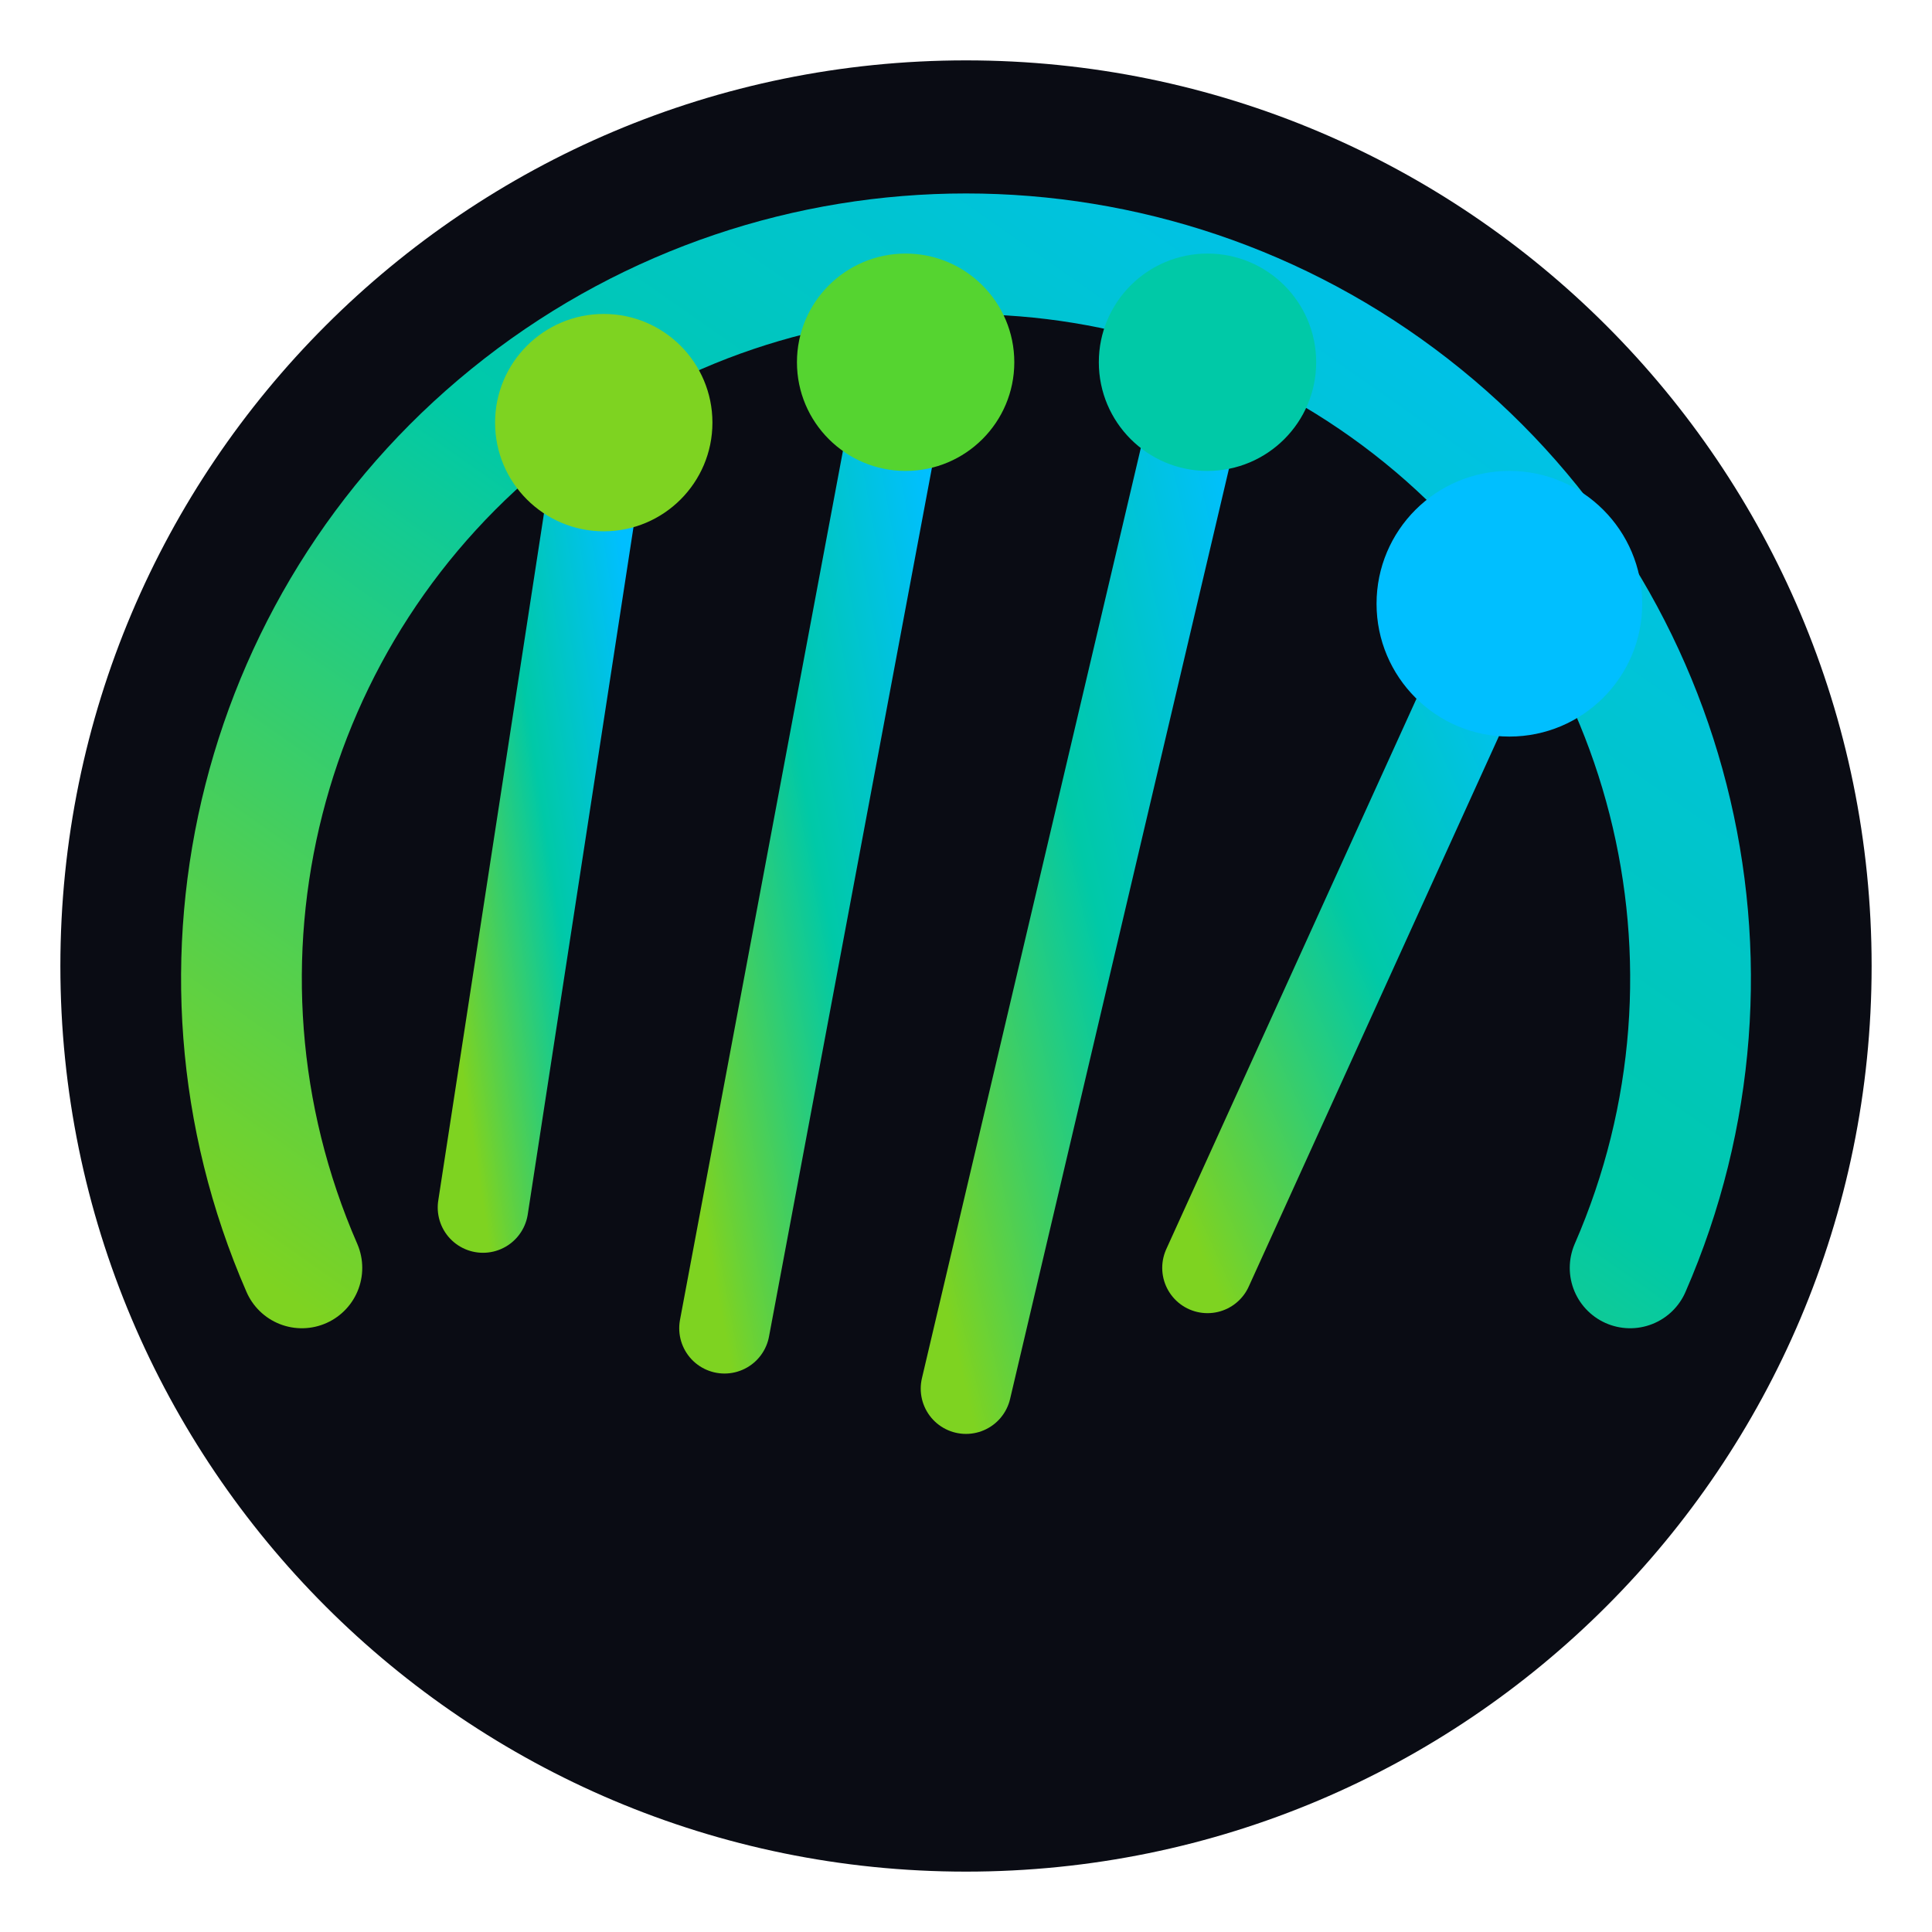
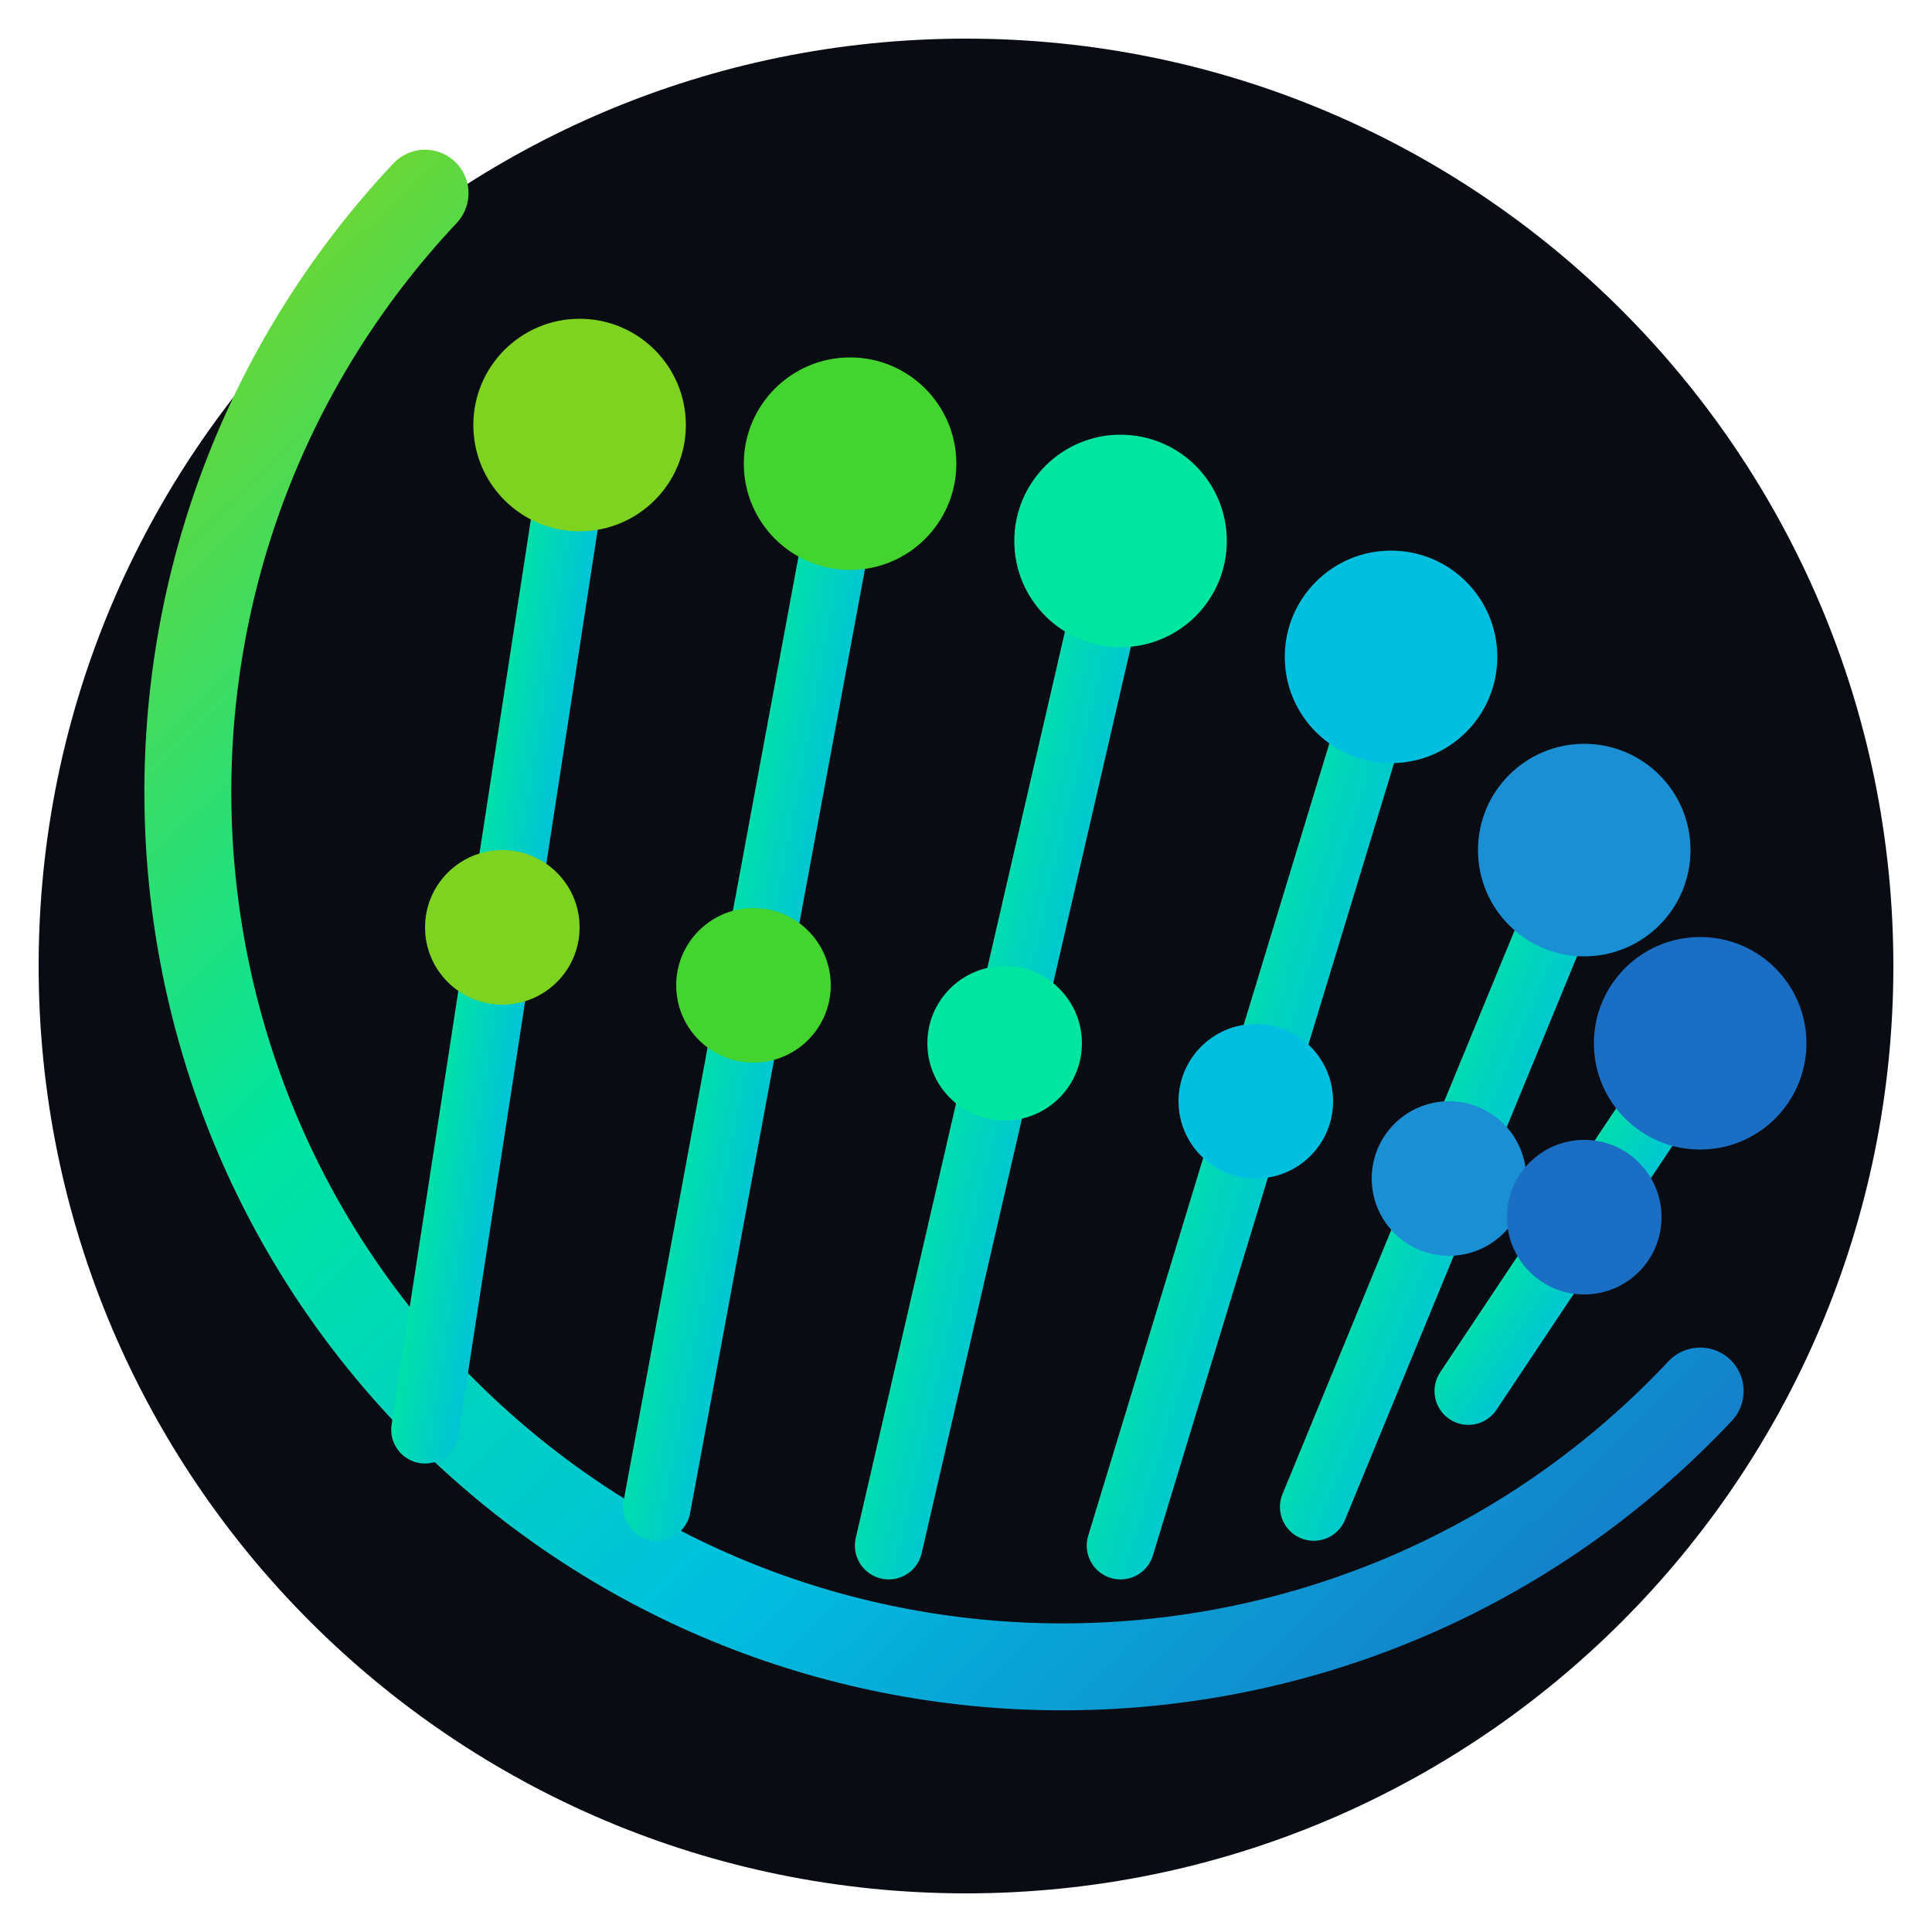
- <svg xmlns="http://www.w3.org/2000/svg" width="32" height="32" viewBox="0 0 32 32">
+ <svg xmlns="http://www.w3.org/2000/svg" width="32" height="32" viewBox="0 0 100 100">
  <defs>
-     <linearGradient id="fg" x1="0%" y1="100%" x2="100%" y2="0%">
+     <linearGradient id="g" x1="0%" y1="0%" x2="100%" y2="100%">
      <stop offset="0%" stop-color="#7ED321" />
-       <stop offset="50%" stop-color="#00C9A7" />
-       <stop offset="100%" stop-color="#00BFFF" />
+       <stop offset="35%" stop-color="#00E5A0" />
+       <stop offset="65%" stop-color="#00BFDF" />
+       <stop offset="100%" stop-color="#1A6FC4" />
    </linearGradient>
  </defs>
-   <circle cx="16" cy="16" r="15" fill="#0A0C14" />
-   <path d="M5,21 A12,12 0 1,1 27,21" fill="none" stroke="url(#fg)" stroke-width="2" stroke-linecap="round" />
-   <line x1="8" y1="20" x2="10" y2="7" stroke="url(#fg)" stroke-width="1.5" stroke-linecap="round" />
-   <line x1="12" y1="22" x2="15" y2="6" stroke="url(#fg)" stroke-width="1.5" stroke-linecap="round" />
-   <line x1="16" y1="23" x2="20" y2="6" stroke="url(#fg)" stroke-width="1.5" stroke-linecap="round" />
-   <line x1="20" y1="21" x2="25" y2="10" stroke="url(#fg)" stroke-width="1.5" stroke-linecap="round" />
-   <circle cx="10" cy="7" r="1.8" fill="#7ED321" />
-   <circle cx="15" cy="6" r="1.8" fill="#55D430" />
-   <circle cx="20" cy="6" r="1.8" fill="#00C9A7" />
-   <circle cx="25" cy="10" r="2.2" fill="#00BFFF" />
+   <circle cx="50" cy="50" r="48" fill="#0A0C14" />
+   <path d="M22,10 A44,44 0 1,0 88,72" fill="none" stroke="url(#g)" stroke-width="4.5" stroke-linecap="round" />
+   <line x1="22" y1="74" x2="30" y2="22" stroke="url(#g)" stroke-width="3.5" stroke-linecap="round" />
+   <circle cx="30" cy="22" r="5.5" fill="#7ED321" />
+   <circle cx="26" cy="48" r="4" fill="#7ED321" />
+   <line x1="34" y1="78" x2="44" y2="24" stroke="url(#g)" stroke-width="3.5" stroke-linecap="round" />
+   <circle cx="44" cy="24" r="5.5" fill="#44D430" />
+   <circle cx="39" cy="51" r="4" fill="#44D430" />
+   <line x1="46" y1="80" x2="58" y2="28" stroke="url(#g)" stroke-width="3.5" stroke-linecap="round" />
+   <circle cx="58" cy="28" r="5.5" fill="#00E5A0" />
+   <circle cx="52" cy="54" r="4" fill="#00E5A0" />
+   <line x1="58" y1="80" x2="72" y2="34" stroke="url(#g)" stroke-width="3.5" stroke-linecap="round" />
+   <circle cx="72" cy="34" r="5.5" fill="#00BFDF" />
+   <circle cx="65" cy="57" r="4" fill="#00BFDF" />
+   <line x1="68" y1="78" x2="82" y2="44" stroke="url(#g)" stroke-width="3.5" stroke-linecap="round" />
+   <circle cx="82" cy="44" r="5.5" fill="#1A8FD4" />
+   <circle cx="75" cy="61" r="4" fill="#1A8FD4" />
+   <line x1="76" y1="72" x2="88" y2="54" stroke="url(#g)" stroke-width="3.5" stroke-linecap="round" />
+   <circle cx="88" cy="54" r="5.5" fill="#1A6FC4" />
+   <circle cx="82" cy="63" r="4" fill="#1A6FC4" />
</svg>
